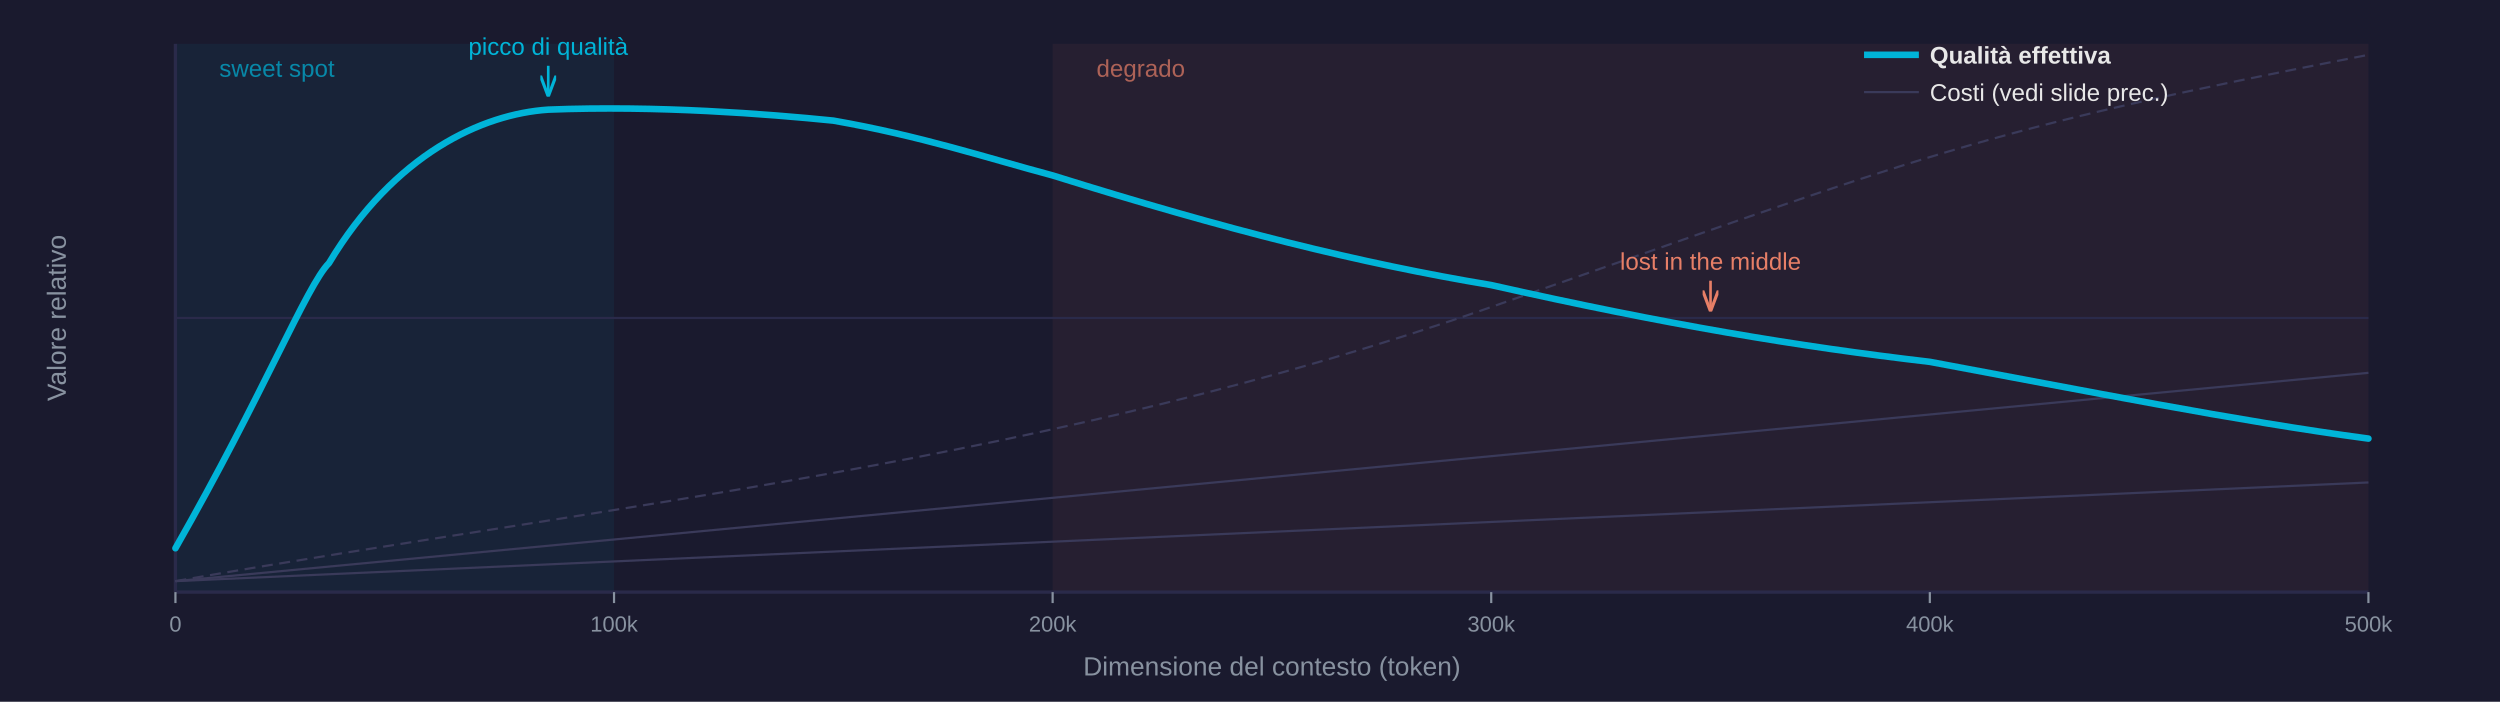
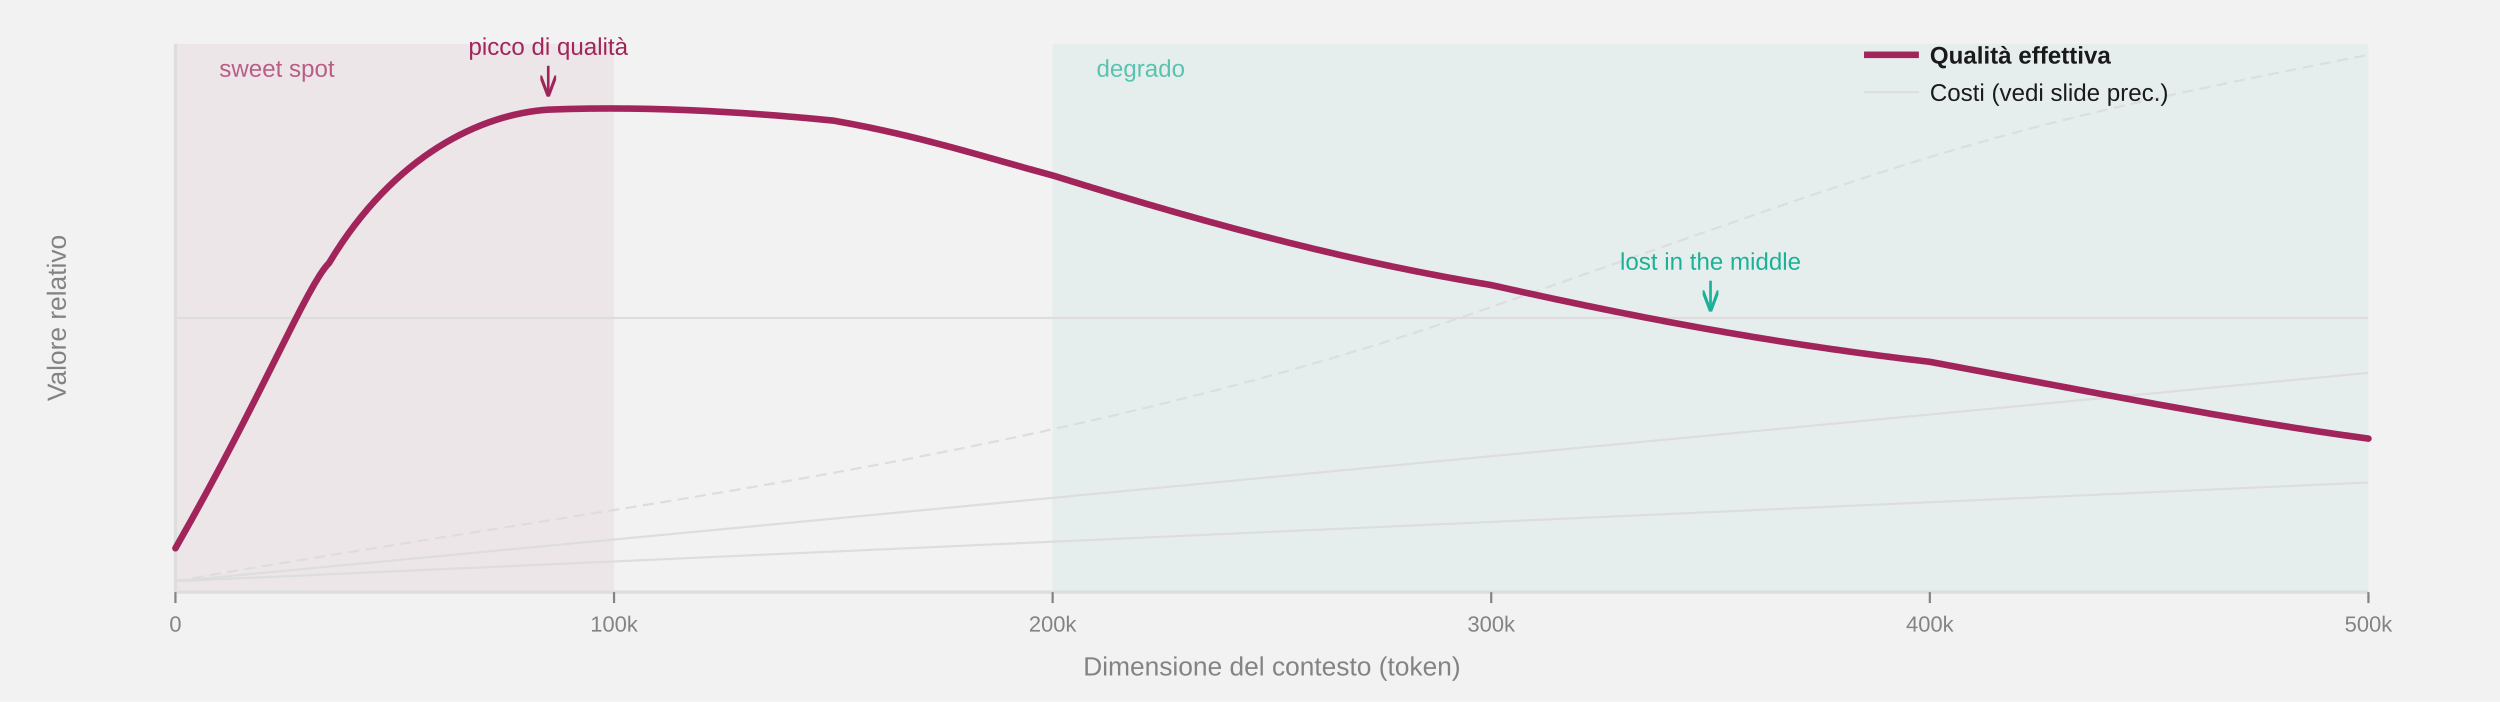
<svg xmlns="http://www.w3.org/2000/svg" viewBox="0 0 1140 320">
  <defs>
    <marker id="arrow-down-blue" markerWidth="8" markerHeight="6" refX="8" refY="3" orient="auto">
-       <path d="M0,0 L8,3 L0,6" fill="none" stroke="#00b4d8" stroke-width="1.2" />
+       <path d="M0,0 L8,3 L0,6" fill="none" stroke="#a1245a" stroke-width="1.2" />
    </marker>
    <marker id="arrow-down-red" markerWidth="8" markerHeight="6" refX="8" refY="3" orient="auto">
-       <path d="M0,0 L8,3 L0,6" fill="none" stroke="#e77f67" stroke-width="1.2" />
+       <path d="M0,0 L8,3 L0,6" fill="none" stroke="#1ab197" stroke-width="1.2" />
    </marker>
  </defs>
-   <rect width="1140" height="320" fill="#1a1a2e" />
-   <rect x="80" y="20" width="200" height="250" fill="#00b4d8" opacity="0.06" />
-   <rect x="480" y="20" width="600" height="250" fill="#e77f67" opacity="0.06" />
-   <text x="100" y="35" font-family="Arial, sans-serif" font-size="11" fill="#00b4d8" opacity="0.7">sweet spot</text>
-   <text x="500" y="35" font-family="Arial, sans-serif" font-size="11" fill="#e77f67" opacity="0.7">degrado</text>
-   <line x1="80" y1="145" x2="1080" y2="145" stroke="#2a2a4a" stroke-width="1" />
-   <line x1="80" y1="270" x2="1080" y2="270" stroke="#2a2a4a" stroke-width="1.5" />
-   <line x1="80" y1="270" x2="80" y2="20" stroke="#2a2a4a" stroke-width="1.5" />
-   <g font-family="Arial, sans-serif" font-size="10" fill="#8892a0" text-anchor="middle">
-     <line x1="80" y1="270" x2="80" y2="275" stroke="#8892a0" stroke-width="1" />
+   <rect width="1140" height="320" fill="#f2f2f2" />
+   <rect x="80" y="20" width="200" height="250" fill="#a1245a" opacity="0.06" />
+   <rect x="480" y="20" width="600" height="250" fill="#1ab197" opacity="0.06" />
+   <text x="100" y="35" font-family="Arial, sans-serif" font-size="11" fill="#a1245a" opacity="0.7">sweet spot</text>
+   <text x="500" y="35" font-family="Arial, sans-serif" font-size="11" fill="#1ab197" opacity="0.7">degrado</text>
+   <line x1="80" y1="145" x2="1080" y2="145" stroke="#dddddd" stroke-width="1" />
+   <line x1="80" y1="270" x2="1080" y2="270" stroke="#dddddd" stroke-width="1.5" />
+   <line x1="80" y1="270" x2="80" y2="20" stroke="#dddddd" stroke-width="1.5" />
+   <g font-family="Arial, sans-serif" font-size="10" fill="#838383" text-anchor="middle">
+     <line x1="80" y1="270" x2="80" y2="275" stroke="#838383" stroke-width="1" />
    <text x="80" y="288">0</text>
-     <line x1="280" y1="270" x2="280" y2="275" stroke="#8892a0" stroke-width="1" />
+     <line x1="280" y1="270" x2="280" y2="275" stroke="#838383" stroke-width="1" />
    <text x="280" y="288">100k</text>
-     <line x1="480" y1="270" x2="480" y2="275" stroke="#8892a0" stroke-width="1" />
+     <line x1="480" y1="270" x2="480" y2="275" stroke="#838383" stroke-width="1" />
    <text x="480" y="288">200k</text>
-     <line x1="680" y1="270" x2="680" y2="275" stroke="#8892a0" stroke-width="1" />
+     <line x1="680" y1="270" x2="680" y2="275" stroke="#838383" stroke-width="1" />
    <text x="680" y="288">300k</text>
-     <line x1="880" y1="270" x2="880" y2="275" stroke="#8892a0" stroke-width="1" />
+     <line x1="880" y1="270" x2="880" y2="275" stroke="#838383" stroke-width="1" />
    <text x="880" y="288">400k</text>
-     <line x1="1080" y1="270" x2="1080" y2="275" stroke="#8892a0" stroke-width="1" />
+     <line x1="1080" y1="270" x2="1080" y2="275" stroke="#838383" stroke-width="1" />
    <text x="1080" y="288">500k</text>
  </g>
-   <text x="580" y="308" font-family="Arial, sans-serif" font-size="12" fill="#8892a0" text-anchor="middle">Dimensione del contesto (token)</text>
-   <text x="30" y="145" font-family="Arial, sans-serif" font-size="12" fill="#8892a0" text-anchor="middle" transform="rotate(-90, 30, 145)">Valore relativo</text>
-   <line x1="80" y1="265" x2="1080" y2="170" stroke="#3a3a5a" stroke-width="1" fill="none" />
-   <path d="M80,265 C280,230 480,210 680,140 S900,60 1080,25" stroke="#3a3a5a" stroke-width="1" fill="none" stroke-dasharray="5,3" />
-   <line x1="80" y1="265" x2="1080" y2="220" stroke="#3a3a5a" stroke-width="1" fill="none" />
-   <path d="M80,250 C120,180 140,130 150,120 C180,70 220,52 250,50 C300,48 350,52 380,55 C420,62 450,72 480,80 C560,105 620,120 680,130 C760,148 820,158 880,165 C950,178 1020,192 1080,200" stroke="#00b4d8" stroke-width="3" fill="none" stroke-linecap="round" stroke-linejoin="round" />
-   <line x1="250" y1="30" x2="250" y2="44" stroke="#00b4d8" stroke-width="1.2" marker-end="url(#arrow-down-blue)" />
-   <text x="250" y="25" font-family="Arial, sans-serif" font-size="11" fill="#00b4d8" text-anchor="middle">picco di qualità</text>
-   <line x1="780" y1="128" x2="780" y2="142" stroke="#e77f67" stroke-width="1.2" marker-end="url(#arrow-down-red)" />
-   <text x="780" y="123" font-family="Arial, sans-serif" font-size="11" fill="#e77f67" text-anchor="middle">lost in the middle</text>
+   <text x="580" y="308" font-family="Arial, sans-serif" font-size="12" fill="#838383" text-anchor="middle">Dimensione del contesto (token)</text>
+   <text x="30" y="145" font-family="Arial, sans-serif" font-size="12" fill="#838383" text-anchor="middle" transform="rotate(-90, 30, 145)">Valore relativo</text>
+   <line x1="80" y1="265" x2="1080" y2="170" stroke="#dddddd" stroke-width="1" fill="none" />
+   <path d="M80,265 C280,230 480,210 680,140 S900,60 1080,25" stroke="#dddddd" stroke-width="1" fill="none" stroke-dasharray="5,3" />
+   <line x1="80" y1="265" x2="1080" y2="220" stroke="#dddddd" stroke-width="1" fill="none" />
+   <path d="M80,250 C120,180 140,130 150,120 C180,70 220,52 250,50 C300,48 350,52 380,55 C420,62 450,72 480,80 C560,105 620,120 680,130 C760,148 820,158 880,165 C950,178 1020,192 1080,200" stroke="#a1245a" stroke-width="3" fill="none" stroke-linecap="round" stroke-linejoin="round" />
+   <line x1="250" y1="30" x2="250" y2="44" stroke="#a1245a" stroke-width="1.2" marker-end="url(#arrow-down-blue)" />
+   <text x="250" y="25" font-family="Arial, sans-serif" font-size="11" fill="#a1245a" text-anchor="middle">picco di qualità</text>
+   <line x1="780" y1="128" x2="780" y2="142" stroke="#1ab197" stroke-width="1.2" marker-end="url(#arrow-down-red)" />
+   <text x="780" y="123" font-family="Arial, sans-serif" font-size="11" fill="#1ab197" text-anchor="middle">lost in the middle</text>
  <g transform="translate(850, 20)">
-     <line x1="0" y1="5" x2="25" y2="5" stroke="#00b4d8" stroke-width="3" />
-     <text x="30" y="9" font-family="Arial, sans-serif" font-size="11" fill="#e8e8e8" font-weight="bold">Qualità effettiva</text>
-     <line x1="0" y1="22" x2="25" y2="22" stroke="#3a3a5a" stroke-width="1" />
-     <text x="30" y="26" font-family="Arial, sans-serif" font-size="11" fill="#e8e8e8">Costi (vedi slide prec.)</text>
+     <line x1="0" y1="5" x2="25" y2="5" stroke="#a1245a" stroke-width="3" />
+     <text x="30" y="9" font-family="Arial, sans-serif" font-size="11" fill="#1a1a1a" font-weight="bold">Qualità effettiva</text>
+     <line x1="0" y1="22" x2="25" y2="22" stroke="#dddddd" stroke-width="1" />
+     <text x="30" y="26" font-family="Arial, sans-serif" font-size="11" fill="#1a1a1a">Costi (vedi slide prec.)</text>
  </g>
</svg>
